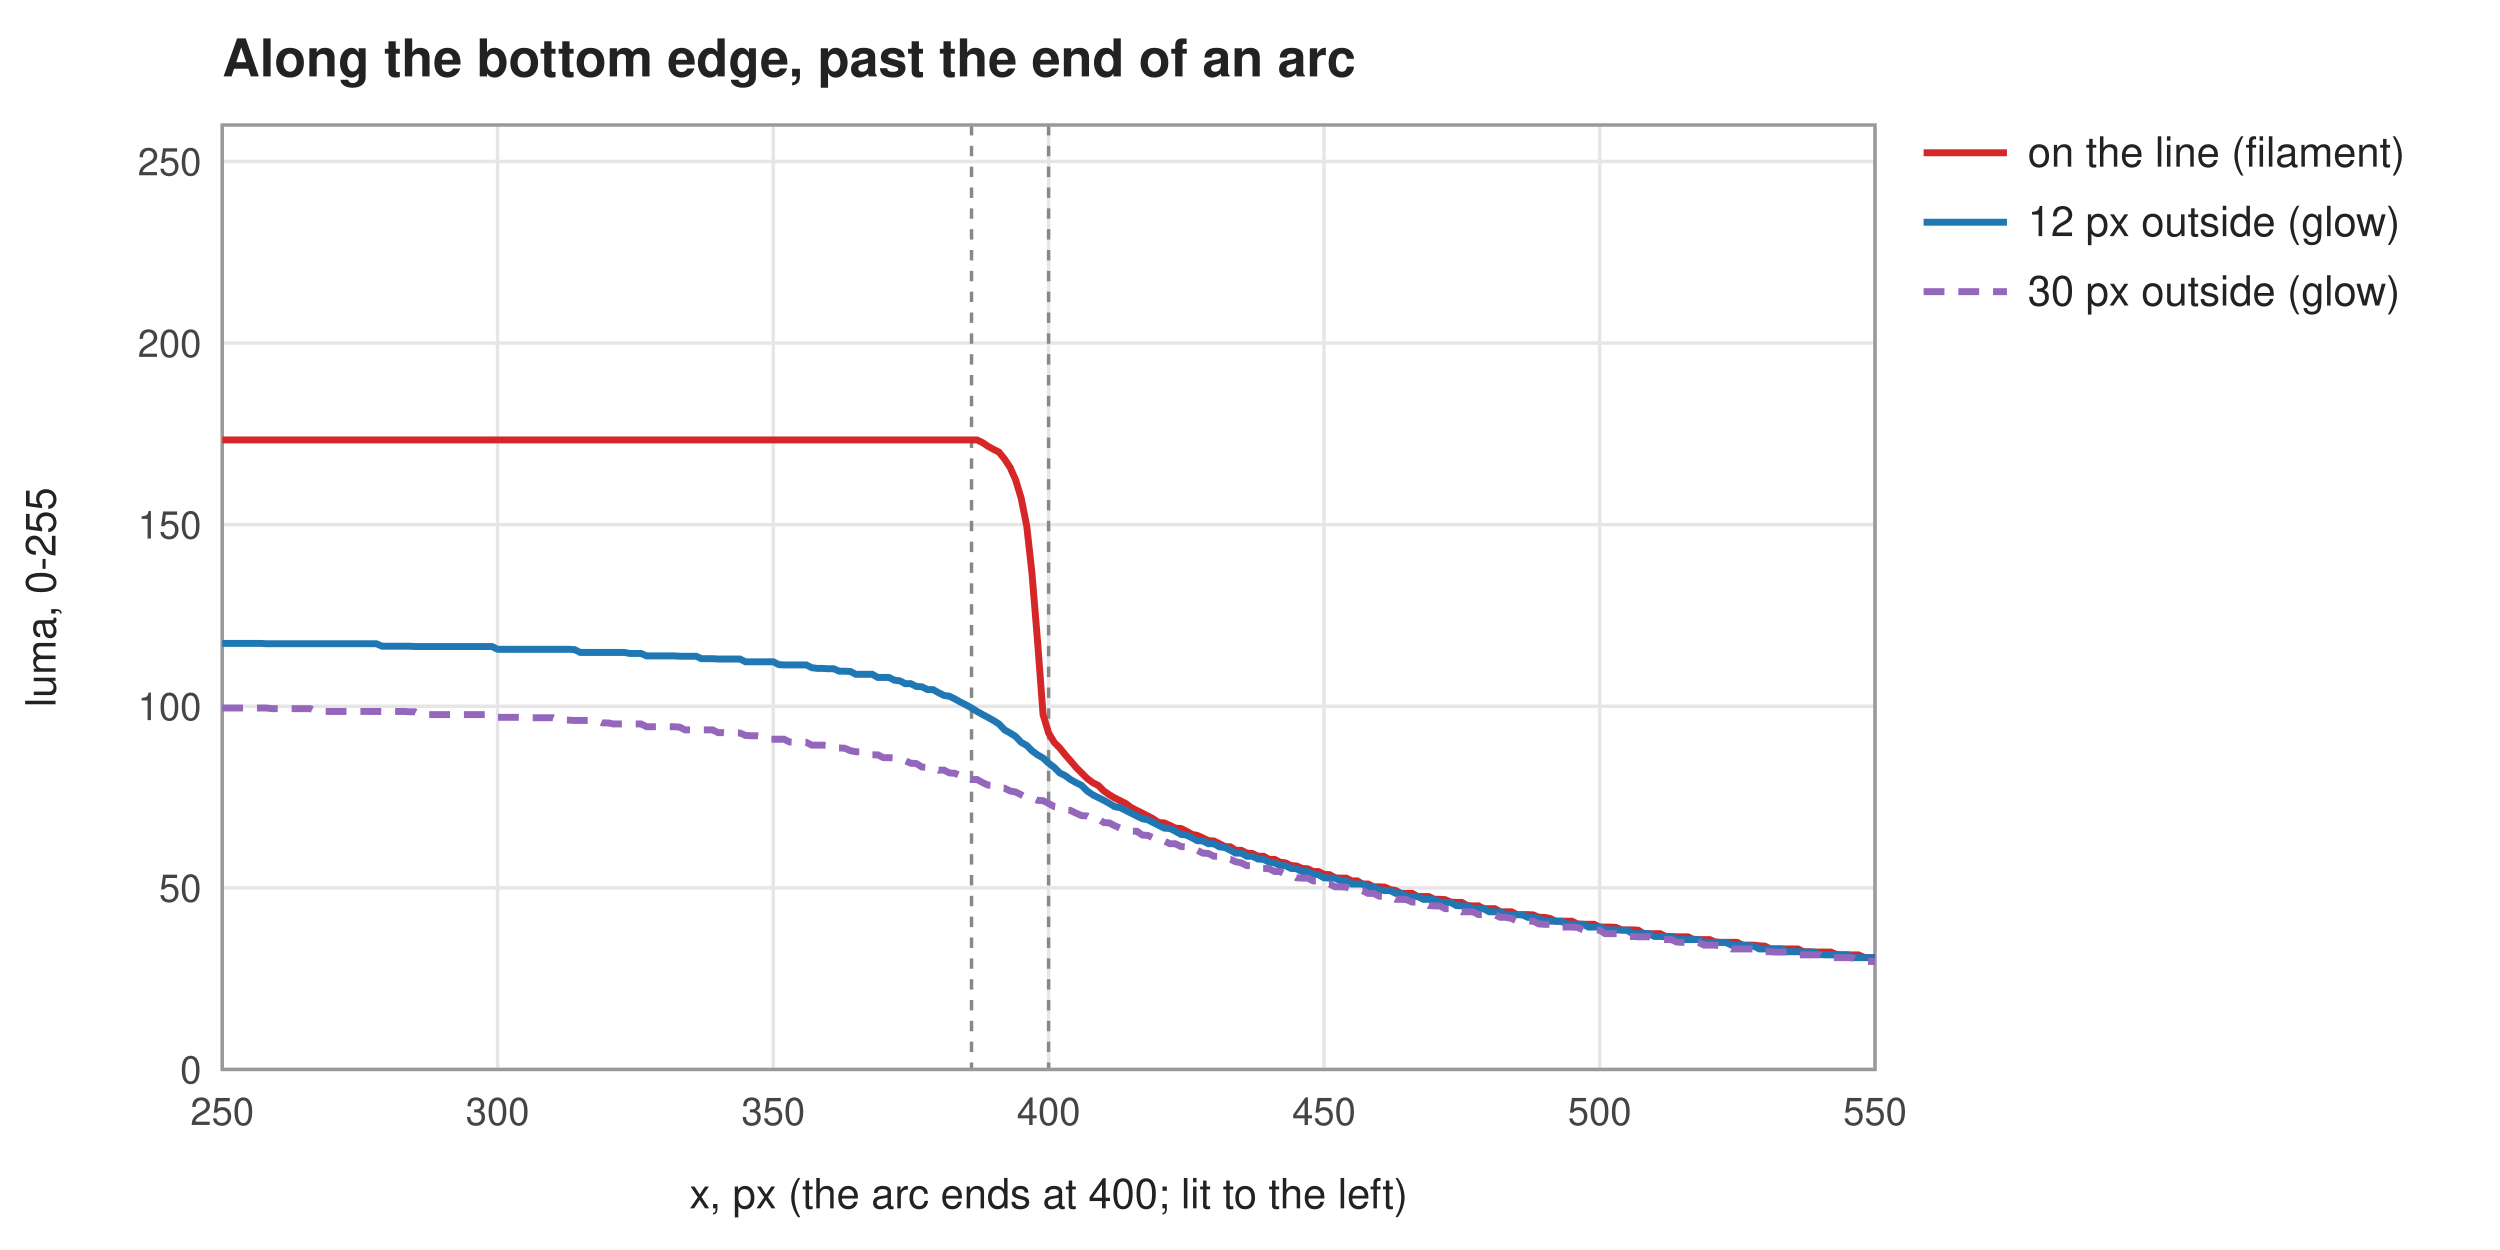
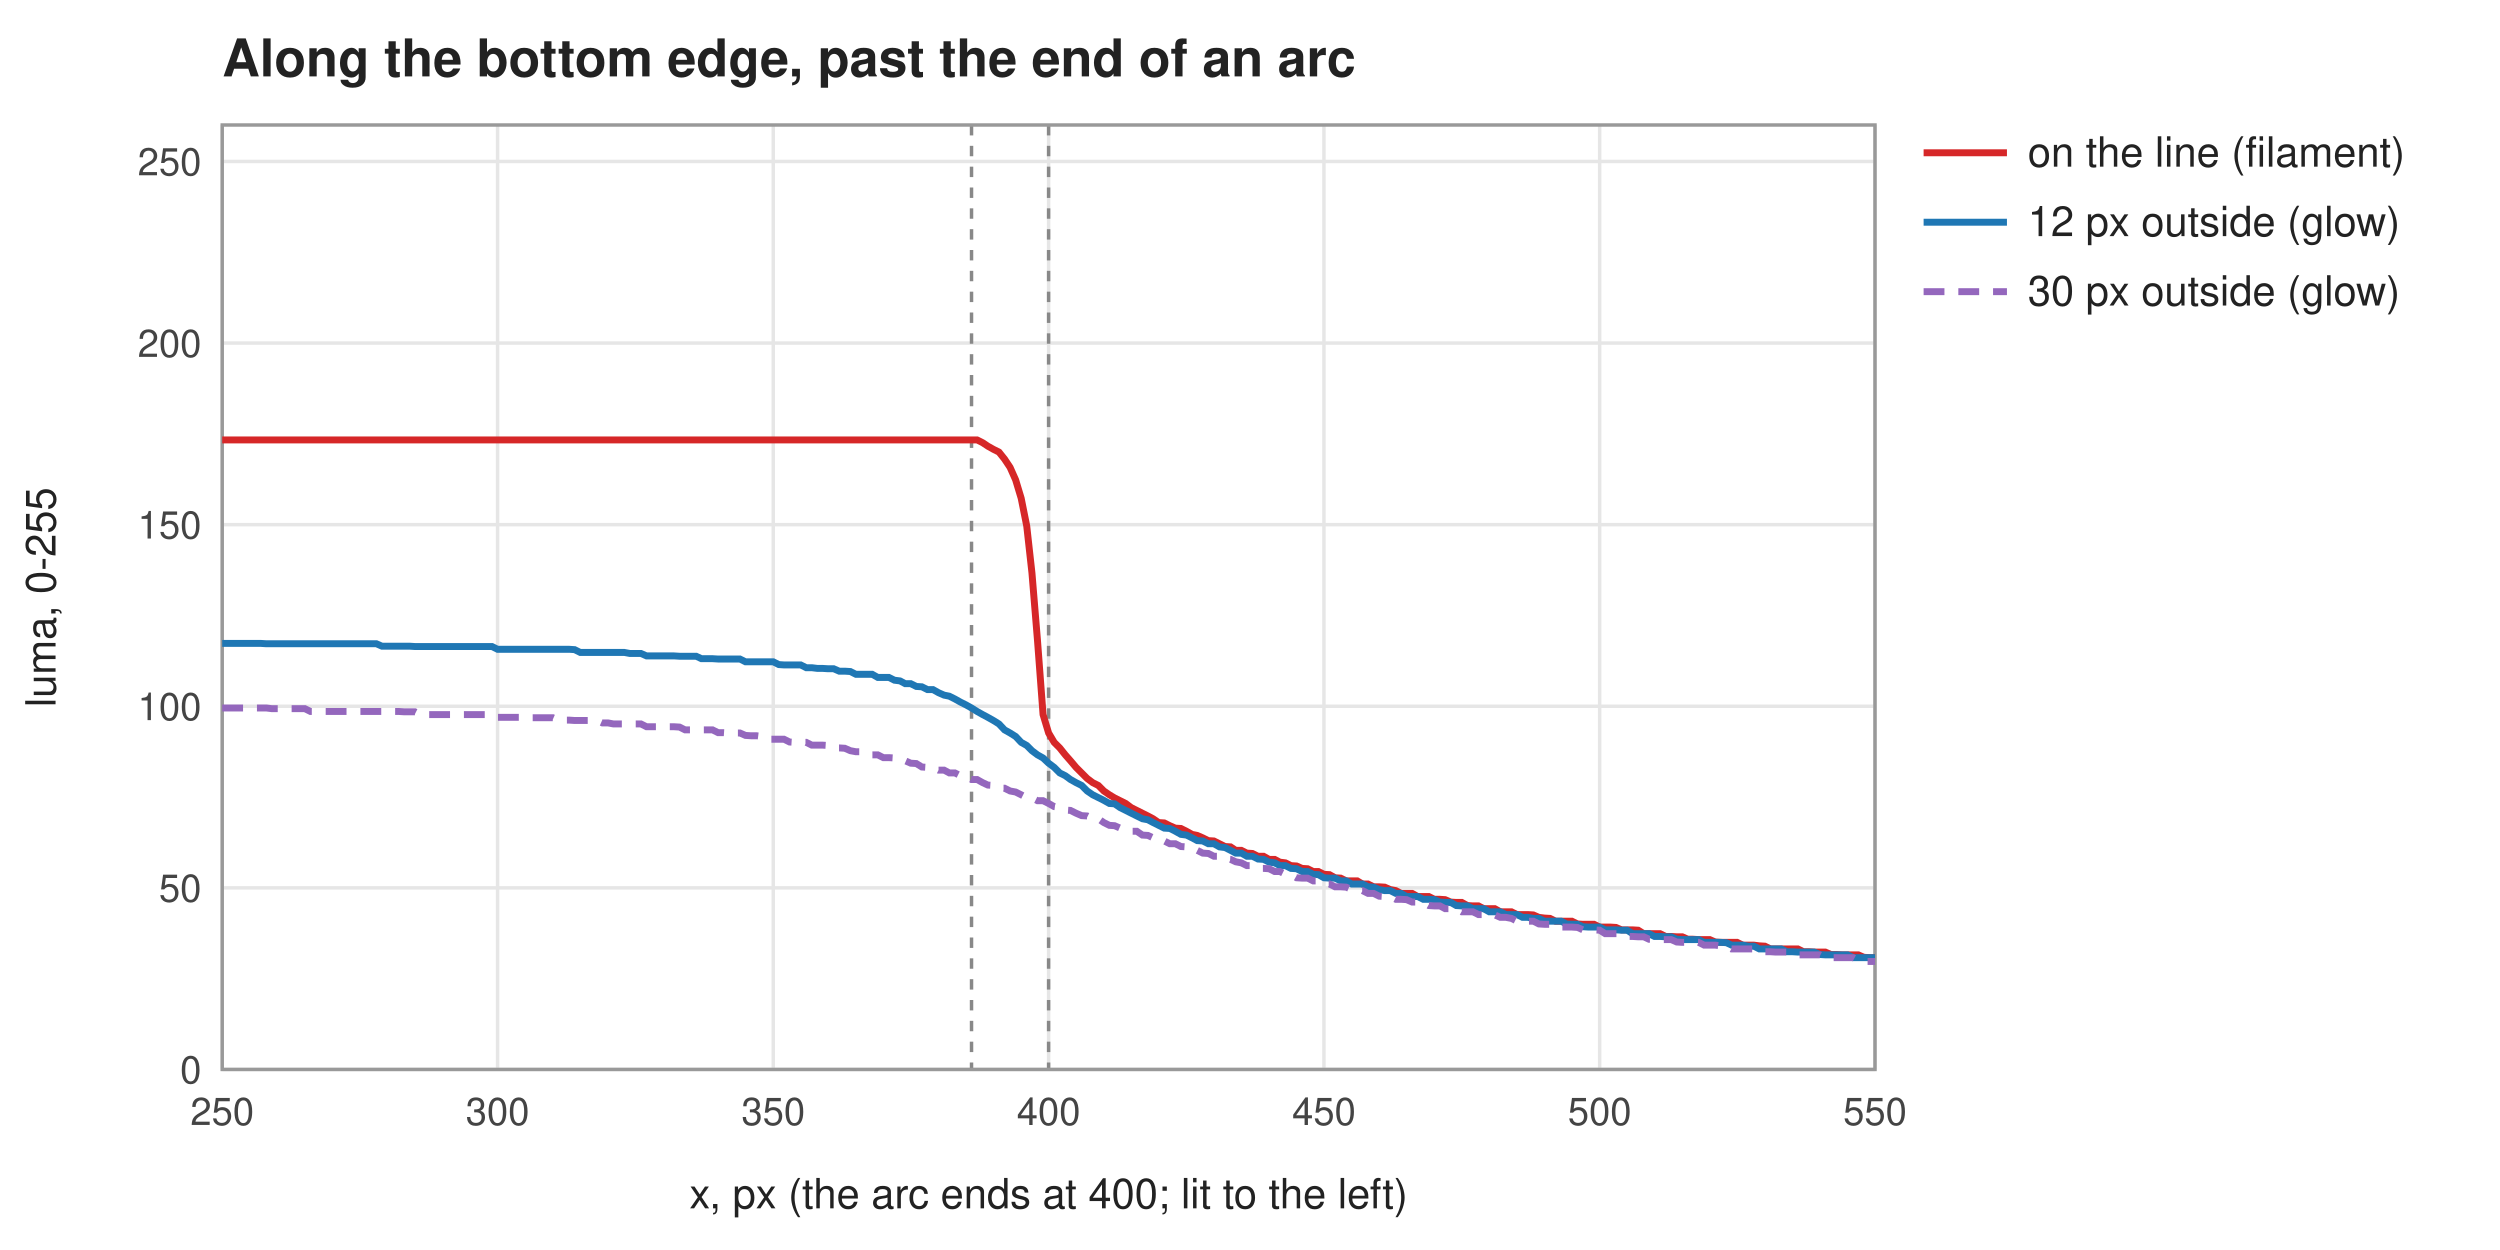
<svg xmlns="http://www.w3.org/2000/svg" width="720" height="360" viewBox="0 0 720 360" font-family="Helvetica, Arial, sans-serif">
  <rect width="100%" height="100%" fill="#ffffff" />
  <text x="64" y="22" font-size="15" font-weight="bold" fill="#222">Along the bottom edge, past the end of an arc</text>
  <line x1="64.0" y1="36" x2="64.0" y2="308" stroke="#e6e6e6" />
  <text x="64.0" y="324" font-size="11" fill="#444" text-anchor="middle">250</text>
  <line x1="143.3" y1="36" x2="143.3" y2="308" stroke="#e6e6e6" />
  <text x="143.3" y="324" font-size="11" fill="#444" text-anchor="middle">300</text>
  <line x1="222.7" y1="36" x2="222.7" y2="308" stroke="#e6e6e6" />
  <text x="222.7" y="324" font-size="11" fill="#444" text-anchor="middle">350</text>
  <line x1="302.0" y1="36" x2="302.0" y2="308" stroke="#e6e6e6" />
  <text x="302.0" y="324" font-size="11" fill="#444" text-anchor="middle">400</text>
  <line x1="381.3" y1="36" x2="381.3" y2="308" stroke="#e6e6e6" />
  <text x="381.3" y="324" font-size="11" fill="#444" text-anchor="middle">450</text>
  <line x1="460.7" y1="36" x2="460.7" y2="308" stroke="#e6e6e6" />
  <text x="460.7" y="324" font-size="11" fill="#444" text-anchor="middle">500</text>
  <line x1="540.0" y1="36" x2="540.0" y2="308" stroke="#e6e6e6" />
  <text x="540.0" y="324" font-size="11" fill="#444" text-anchor="middle">550</text>
  <line x1="64" y1="308.0" x2="540" y2="308.0" stroke="#e6e6e6" />
  <text x="58" y="312.0" font-size="11" fill="#444" text-anchor="end">0</text>
  <line x1="64" y1="255.7" x2="540" y2="255.7" stroke="#e6e6e6" />
  <text x="58" y="259.7" font-size="11" fill="#444" text-anchor="end">50</text>
  <line x1="64" y1="203.4" x2="540" y2="203.4" stroke="#e6e6e6" />
  <text x="58" y="207.4" font-size="11" fill="#444" text-anchor="end">100</text>
  <line x1="64" y1="151.1" x2="540" y2="151.1" stroke="#e6e6e6" />
  <text x="58" y="155.1" font-size="11" fill="#444" text-anchor="end">150</text>
  <line x1="64" y1="98.8" x2="540" y2="98.8" stroke="#e6e6e6" />
  <text x="58" y="102.8" font-size="11" fill="#444" text-anchor="end">200</text>
  <line x1="64" y1="46.5" x2="540" y2="46.5" stroke="#e6e6e6" />
  <text x="58" y="50.5" font-size="11" fill="#444" text-anchor="end">250</text>
  <line x1="279.8" y1="36" x2="279.8" y2="308" stroke="#888" stroke-dasharray="3,3" />
  <line x1="302.0" y1="36" x2="302.0" y2="308" stroke="#888" stroke-dasharray="3,3" />
  <rect x="64" y="36" width="476" height="272" fill="none" stroke="#999" />
  <text x="302" y="348" font-size="12" fill="#222" text-anchor="middle">x, px (the arc ends at 400; lit to the left)</text>
  <text transform="translate(16,172) rotate(-90)" font-size="12" fill="#222" text-anchor="middle">luma, 0-255</text>
  <clipPath id="plot">
    <rect x="64" y="36" width="476" height="272" />
  </clipPath>
-   <polyline clip-path="url(#plot)" fill="none" stroke="#d62728" stroke-width="2" points="64.0,126.7 65.6,126.7 67.2,126.7 68.8,126.7 70.3,126.7 71.9,126.7 73.5,126.7 75.1,126.7 76.7,126.7 78.3,126.7 79.9,126.7 81.5,126.7 83.0,126.7 84.6,126.7 86.2,126.7 87.8,126.7 89.4,126.7 91.0,126.7 92.6,126.7 94.1,126.7 95.7,126.7 97.3,126.7 98.9,126.7 100.5,126.7 102.1,126.7 103.7,126.7 105.3,126.7 106.8,126.7 108.4,126.7 110.0,126.7 111.6,126.7 113.2,126.7 114.8,126.7 116.4,126.7 117.9,126.7 119.5,126.7 121.1,126.7 122.7,126.7 124.3,126.7 125.9,126.7 127.5,126.7 129.1,126.7 130.6,126.7 132.2,126.7 133.8,126.7 135.4,126.7 137.0,126.7 138.6,126.7 140.2,126.7 141.7,126.7 143.3,126.7 144.9,126.7 146.5,126.7 148.1,126.7 149.7,126.7 151.3,126.7 152.9,126.7 154.4,126.7 156.0,126.7 157.6,126.7 159.2,126.7 160.8,126.7 162.4,126.7 164.0,126.7 165.5,126.7 167.1,126.7 168.7,126.7 170.3,126.7 171.9,126.7 173.5,126.7 175.1,126.7 176.7,126.7 178.2,126.7 179.8,126.7 181.4,126.7 183.0,126.7 184.6,126.7 186.2,126.7 187.8,126.7 189.3,126.7 190.9,126.7 192.5,126.7 194.1,126.7 195.7,126.7 197.3,126.7 198.9,126.7 200.5,126.7 202.0,126.7 203.6,126.7 205.2,126.7 206.8,126.7 208.4,126.7 210.0,126.7 211.6,126.7 213.1,126.7 214.7,126.7 216.3,126.7 217.9,126.7 219.5,126.7 221.1,126.7 222.7,126.7 224.3,126.7 225.8,126.7 227.4,126.7 229.0,126.7 230.6,126.7 232.2,126.7 233.8,126.7 235.4,126.7 236.9,126.7 238.5,126.7 240.1,126.7 241.7,126.7 243.3,126.7 244.9,126.7 246.5,126.7 248.1,126.7 249.6,126.7 251.2,126.7 252.8,126.7 254.4,126.7 256.0,126.7 257.6,126.7 259.2,126.7 260.7,126.7 262.3,126.7 263.9,126.7 265.5,126.7 267.1,126.7 268.7,126.7 270.3,126.7 271.9,126.7 273.4,126.7 275.0,126.7 276.6,126.7 278.2,126.7 279.8,126.7 281.4,126.7 283.0,127.5 284.5,128.5 286.1,129.4 287.7,130.2 289.3,132.2 290.9,134.6 292.5,138.2 294.1,143.5 295.7,151.5 297.2,165.0 298.8,184.5 300.4,205.8 302.0,211.1 303.6,213.8 305.2,215.4 306.8,217.4 308.3,219.1 309.9,221.0 311.5,222.6 313.1,224.2 314.7,225.4 316.3,226.2 317.9,227.8 319.5,228.9 321.0,229.8 322.6,230.6 324.2,231.4 325.8,232.6 327.4,233.4 329.0,234.2 330.6,235.0 332.1,235.8 333.7,236.9 335.3,237.0 336.9,237.7 338.5,238.5 340.1,238.6 341.7,239.4 343.3,240.3 344.8,240.6 346.4,241.3 348.0,242.1 349.6,242.2 351.2,243.0 352.8,243.8 354.4,243.9 355.9,244.9 357.5,244.9 359.1,245.7 360.7,245.8 362.3,246.6 363.9,246.6 365.5,247.5 367.1,247.5 368.6,248.3 370.2,248.5 371.8,249.3 373.4,249.4 375.0,250.1 376.6,250.2 378.2,251.0 379.7,251.0 381.3,251.8 382.9,251.9 384.5,252.8 386.1,252.9 387.7,252.9 389.3,253.7 390.9,253.7 392.4,254.6 394.0,254.6 395.6,255.4 397.2,255.4 398.8,255.5 400.4,256.2 402.0,256.5 403.5,257.3 405.1,257.3 406.7,257.3 408.3,258.2 409.9,258.2 411.5,258.2 413.1,259.0 414.7,259.0 416.2,259.1 417.8,259.8 419.4,259.9 421.0,259.9 422.6,260.8 424.2,260.9 425.8,260.9 427.3,261.7 428.9,261.7 430.5,261.7 432.1,262.6 433.7,262.6 435.3,262.6 436.9,263.4 438.5,263.4 440.0,263.4 441.6,263.5 443.2,264.2 444.8,264.2 446.4,264.5 448.0,265.3 449.6,265.3 451.1,265.3 452.7,265.3 454.3,266.1 455.9,266.2 457.5,266.2 459.1,266.2 460.7,267.0 462.3,267.0 463.8,267.0 465.4,267.1 467.0,267.8 468.6,267.8 470.2,267.8 471.8,267.9 473.4,268.9 474.9,268.9 476.5,268.9 478.1,268.9 479.7,269.7 481.3,269.7 482.9,269.8 484.5,269.8 486.1,269.8 487.6,270.5 489.2,270.6 490.8,270.6 492.4,270.6 494.0,271.3 495.6,271.4 497.2,271.4 498.7,271.4 500.3,271.4 501.9,272.2 503.5,272.2 505.1,272.2 506.7,272.4 508.3,272.5 509.9,273.3 511.4,273.3 513.0,273.3 514.6,273.3 516.2,273.3 517.8,273.3 519.4,274.1 521.0,274.1 522.5,274.2 524.1,274.2 525.7,274.2 527.3,274.2 528.9,274.9 530.5,275.0 532.1,275.0 533.7,275.0 535.2,275.0 536.8,275.7 538.4,275.8 540.0,275.8 " />
+   <polyline clip-path="url(#plot)" fill="none" stroke="#d62728" stroke-width="2" points="64.0,126.7 65.6,126.7 67.2,126.7 68.8,126.7 70.3,126.7 71.9,126.7 73.5,126.7 75.1,126.7 76.7,126.7 78.3,126.7 79.9,126.7 81.5,126.7 83.0,126.7 84.6,126.7 86.2,126.7 87.8,126.7 89.4,126.7 91.0,126.7 92.6,126.7 94.1,126.7 95.7,126.7 97.3,126.7 98.9,126.7 100.5,126.7 102.1,126.7 103.7,126.7 105.3,126.7 106.8,126.7 108.4,126.7 110.0,126.7 111.6,126.7 113.2,126.7 114.8,126.7 116.4,126.7 117.9,126.7 119.5,126.7 121.1,126.7 122.7,126.7 124.3,126.7 125.9,126.7 127.5,126.7 129.1,126.7 130.6,126.7 132.2,126.7 133.8,126.7 135.4,126.7 137.0,126.7 138.6,126.7 140.2,126.7 141.7,126.7 143.3,126.7 144.9,126.7 146.5,126.7 148.1,126.7 149.7,126.7 151.3,126.7 152.9,126.7 154.4,126.7 156.0,126.7 157.6,126.7 159.2,126.7 160.8,126.7 162.4,126.7 164.0,126.7 165.5,126.7 167.1,126.7 168.7,126.7 170.3,126.7 171.9,126.7 173.5,126.7 175.1,126.7 176.7,126.7 178.2,126.7 179.8,126.7 181.4,126.7 183.0,126.7 184.6,126.7 186.2,126.7 187.8,126.7 189.3,126.7 190.9,126.7 192.5,126.7 194.1,126.7 195.7,126.7 197.3,126.7 198.9,126.7 200.5,126.7 202.0,126.7 203.6,126.7 205.2,126.7 206.8,126.7 208.4,126.7 210.0,126.7 211.6,126.7 213.1,126.7 214.7,126.7 216.3,126.7 217.9,126.7 219.5,126.7 221.1,126.7 222.7,126.7 224.3,126.7 225.8,126.7 227.4,126.7 229.0,126.7 230.6,126.7 232.2,126.7 233.8,126.7 235.4,126.7 236.9,126.7 238.5,126.7 240.1,126.7 241.7,126.7 243.3,126.7 244.9,126.7 246.5,126.7 248.1,126.7 249.6,126.7 251.2,126.7 252.8,126.7 254.4,126.7 256.0,126.7 257.6,126.7 259.2,126.7 260.7,126.7 262.3,126.7 263.9,126.7 265.5,126.7 267.1,126.7 268.7,126.7 270.3,126.7 271.9,126.7 273.4,126.7 275.0,126.7 276.6,126.7 278.2,126.7 279.8,126.7 281.4,126.7 283.0,127.5 284.5,128.5 286.1,129.4 287.7,130.2 289.3,132.2 290.9,134.6 292.5,138.2 294.1,143.5 295.7,151.5 297.2,165.0 298.8,184.5 300.4,205.8 302.0,211.1 303.6,213.8 305.2,215.4 306.8,217.4 308.3,219.1 309.9,221.0 311.5,222.6 313.1,224.2 314.7,225.4 316.3,226.2 317.9,227.8 319.5,228.9 321.0,229.8 322.6,230.6 324.2,231.4 325.8,232.6 327.4,233.4 329.0,234.2 330.6,235.0 332.1,235.8 333.7,236.9 335.3,237.0 336.9,237.8 338.5,238.5 340.1,238.6 341.7,239.4 343.3,240.3 344.8,240.6 346.4,241.3 348.0,242.1 349.6,242.2 351.2,243.0 352.8,243.8 354.4,243.9 355.9,244.9 357.5,244.9 359.1,245.7 360.7,245.8 362.3,246.6 363.9,246.6 365.5,247.5 367.1,247.5 368.6,248.3 370.2,248.5 371.8,249.3 373.4,249.4 375.0,250.1 376.6,250.2 378.2,251.0 379.7,251.0 381.3,251.8 382.9,251.9 384.5,252.8 386.1,252.9 387.7,253.7 389.3,253.7 390.9,253.7 392.4,254.6 394.0,254.6 395.6,255.4 397.2,255.4 398.8,255.5 400.4,256.2 402.0,256.5 403.5,257.3 405.1,257.3 406.7,257.3 408.3,258.2 409.9,258.2 411.5,258.2 413.1,259.0 414.7,259.0 416.2,259.1 417.8,259.8 419.4,259.9 421.0,259.9 422.6,260.8 424.2,260.9 425.8,260.9 427.3,261.7 428.9,261.7 430.5,261.7 432.1,262.6 433.7,262.6 435.3,262.6 436.9,263.4 438.5,263.4 440.0,263.4 441.6,263.5 443.2,264.2 444.8,264.4 446.4,264.5 448.0,265.3 449.6,265.3 451.1,265.3 452.7,265.3 454.3,266.1 455.9,266.2 457.5,266.2 459.1,266.2 460.7,267.0 462.3,267.0 463.8,267.0 465.4,267.1 467.0,267.8 468.6,267.8 470.2,267.8 471.8,267.9 473.4,268.9 474.9,268.9 476.5,268.9 478.1,268.9 479.7,269.7 481.3,269.7 482.9,269.8 484.5,269.8 486.1,270.5 487.6,270.5 489.2,270.6 490.8,270.6 492.4,270.6 494.0,271.3 495.6,271.4 497.2,271.4 498.7,271.4 500.3,271.4 501.9,272.2 503.5,272.2 505.1,272.2 506.7,272.4 508.3,272.5 509.9,273.3 511.4,273.3 513.0,273.3 514.6,273.3 516.2,273.3 517.8,273.3 519.4,274.1 521.0,274.1 522.5,274.2 524.1,274.2 525.7,274.2 527.3,274.9 528.9,274.9 530.5,275.0 532.1,275.0 533.7,275.0 535.2,275.0 536.8,275.7 538.4,275.8 540.0,275.8 " />
  <line x1="554" y1="44" x2="578" y2="44" stroke="#d62728" stroke-width="2" />
  <text x="584" y="48" font-size="12" fill="#222">on the line (filament)</text>
-   <polyline clip-path="url(#plot)" fill="none" stroke="#1f77b4" stroke-width="2" points="64.0,185.3 65.6,185.3 67.2,185.3 68.8,185.3 70.3,185.3 71.9,185.3 73.5,185.3 75.1,185.3 76.7,185.4 78.3,185.4 79.9,185.4 81.5,185.4 83.0,185.4 84.6,185.4 86.2,185.4 87.8,185.4 89.4,185.4 91.0,185.4 92.6,185.4 94.1,185.4 95.7,185.4 97.3,185.4 98.9,185.4 100.5,185.4 102.1,185.4 103.7,185.4 105.3,185.4 106.8,185.4 108.4,185.4 110.0,186.1 111.6,186.1 113.2,186.1 114.8,186.1 116.4,186.1 117.9,186.1 119.5,186.2 121.1,186.2 122.7,186.2 124.3,186.2 125.9,186.2 127.5,186.2 129.1,186.2 130.6,186.2 132.2,186.2 133.8,186.2 135.4,186.2 137.0,186.2 138.6,186.2 140.2,186.2 141.7,186.2 143.3,187.0 144.9,187.0 146.5,187.0 148.1,187.0 149.7,187.0 151.3,187.0 152.9,187.0 154.4,187.0 156.0,187.0 157.6,187.0 159.2,187.0 160.8,187.0 162.4,187.0 164.0,187.0 165.5,187.1 167.1,187.9 168.7,187.9 170.3,187.9 171.9,187.9 173.5,187.9 175.1,187.9 176.7,187.9 178.2,187.9 179.8,187.9 181.4,188.2 183.0,188.2 184.6,188.2 186.2,188.9 187.8,188.9 189.3,188.9 190.9,188.9 192.5,188.9 194.1,188.9 195.7,189.0 197.3,189.0 198.9,189.0 200.5,189.0 202.0,189.7 203.6,189.7 205.2,189.7 206.8,189.8 208.4,189.8 210.0,189.8 211.6,189.8 213.1,189.8 214.7,190.6 216.3,190.6 217.9,190.6 219.5,190.6 221.1,190.6 222.7,190.6 224.3,191.4 225.8,191.5 227.4,191.5 229.0,191.5 230.6,191.5 232.2,191.5 233.8,192.3 235.4,192.5 236.9,192.5 238.5,192.6 240.1,192.6 241.7,193.3 243.3,193.3 244.9,193.4 246.5,194.2 248.1,194.2 249.6,194.2 251.2,194.2 252.8,195.1 254.4,195.1 256.0,195.1 257.6,195.9 259.2,196.1 260.7,196.9 262.3,196.9 263.9,197.7 265.5,197.8 267.1,198.6 268.7,198.6 270.3,199.5 271.9,200.3 273.4,200.5 275.0,201.3 276.6,202.2 278.2,203.0 279.8,203.9 281.4,204.9 283.0,205.8 284.5,206.6 286.1,207.5 287.7,208.5 289.3,210.2 290.9,211.1 292.5,212.1 294.1,213.8 295.7,214.7 297.2,216.2 298.8,217.4 300.4,218.3 302.0,219.8 303.6,221.0 305.2,222.6 306.8,223.4 308.3,224.5 309.9,225.4 311.5,226.2 313.1,227.8 314.7,228.9 316.3,229.7 317.9,230.5 319.5,231.4 321.0,232.3 322.6,232.6 324.2,233.4 325.8,234.2 327.4,235.0 329.0,235.8 330.6,236.1 332.1,236.9 333.7,237.7 335.3,238.5 336.9,238.6 338.5,239.4 340.1,240.3 341.7,240.5 343.3,241.3 344.8,242.1 346.4,242.2 348.0,243.0 349.6,243.0 351.2,243.9 352.8,244.1 354.4,244.9 355.9,245.7 357.5,245.7 359.1,246.6 360.7,246.6 362.3,247.4 363.9,247.5 365.5,248.3 367.1,248.5 368.6,249.3 370.2,249.3 371.8,250.1 373.4,250.2 375.0,251.0 376.6,251.0 378.2,251.8 379.7,251.9 381.3,252.8 382.9,252.9 384.5,252.9 386.1,253.7 387.7,253.7 389.3,254.6 390.9,254.6 392.4,254.6 394.0,255.4 395.6,255.5 397.2,256.2 398.8,256.5 400.4,256.5 402.0,257.3 403.5,257.3 405.1,258.1 406.7,258.2 408.3,258.2 409.9,259.0 411.5,259.0 413.1,259.1 414.7,259.8 416.2,259.9 417.8,259.9 419.4,260.8 421.0,260.9 422.6,260.9 424.2,261.7 425.8,261.7 427.3,261.7 428.9,262.6 430.5,262.6 432.1,262.6 433.7,263.4 435.3,263.4 436.9,263.4 438.5,263.5 440.0,264.2 441.6,264.2 443.2,264.5 444.8,265.3 446.4,265.3 448.0,265.3 449.6,265.3 451.1,266.1 452.7,266.2 454.3,266.2 455.9,266.2 457.5,267.0 459.1,267.0 460.7,267.0 462.3,267.8 463.8,267.8 465.4,267.8 467.0,267.9 468.6,267.9 470.2,268.9 471.8,268.9 473.4,268.9 474.9,268.9 476.5,269.7 478.1,269.7 479.7,269.8 481.3,269.8 482.9,270.5 484.5,270.6 486.1,270.6 487.6,270.6 489.2,270.6 490.8,271.4 492.4,271.4 494.0,271.4 495.6,271.4 497.2,271.5 498.7,272.2 500.3,272.2 501.9,272.2 503.5,272.4 505.1,272.5 506.7,273.3 508.3,273.3 509.9,273.3 511.4,273.3 513.0,273.3 514.6,274.1 516.2,274.1 517.8,274.1 519.4,274.2 521.0,274.2 522.5,274.2 524.1,274.9 525.7,275.0 527.3,275.0 528.9,275.0 530.5,275.0 532.1,275.0 533.7,275.8 535.2,275.8 536.8,275.8 538.4,275.8 540.0,275.8 " />
+   <polyline clip-path="url(#plot)" fill="none" stroke="#1f77b4" stroke-width="2" points="64.0,185.3 65.6,185.3 67.2,185.3 68.8,185.3 70.3,185.3 71.9,185.3 73.5,185.3 75.1,185.3 76.7,185.4 78.3,185.4 79.9,185.4 81.5,185.4 83.0,185.4 84.6,185.4 86.2,185.4 87.8,185.4 89.4,185.4 91.0,185.4 92.6,185.4 94.1,185.4 95.7,185.4 97.3,185.4 98.9,185.4 100.5,185.4 102.1,185.4 103.7,185.4 105.3,185.4 106.8,185.4 108.4,185.4 110.0,186.1 111.6,186.1 113.2,186.1 114.8,186.1 116.4,186.1 117.9,186.1 119.5,186.2 121.1,186.2 122.7,186.2 124.3,186.2 125.9,186.2 127.5,186.2 129.1,186.2 130.6,186.2 132.2,186.2 133.8,186.2 135.4,186.2 137.0,186.2 138.6,186.2 140.2,186.2 141.7,186.2 143.3,187.0 144.9,187.0 146.5,187.0 148.1,187.0 149.7,187.0 151.3,187.0 152.9,187.0 154.4,187.0 156.0,187.0 157.6,187.0 159.2,187.0 160.8,187.0 162.4,187.0 164.0,187.0 165.5,187.1 167.1,187.9 168.7,187.9 170.3,187.9 171.9,187.9 173.5,187.9 175.1,187.9 176.7,187.9 178.2,187.9 179.8,187.9 181.4,188.2 183.0,188.2 184.6,188.2 186.2,188.9 187.8,188.9 189.3,188.9 190.9,188.9 192.5,188.9 194.1,188.9 195.7,189.0 197.3,189.0 198.9,189.0 200.5,189.0 202.0,189.7 203.6,189.7 205.2,189.7 206.8,189.8 208.4,189.8 210.0,189.8 211.6,189.8 213.1,189.8 214.7,190.6 216.3,190.6 217.9,190.6 219.5,190.6 221.1,190.6 222.7,190.6 224.3,191.4 225.8,191.5 227.4,191.5 229.0,191.5 230.6,191.5 232.2,192.3 233.8,192.3 235.4,192.5 236.9,192.5 238.5,192.6 240.1,192.6 241.7,193.3 243.3,193.3 244.9,193.4 246.5,194.2 248.1,194.2 249.6,194.2 251.2,194.2 252.8,195.1 254.4,195.1 256.0,195.1 257.6,195.9 259.2,196.1 260.7,196.9 262.3,196.9 263.9,197.7 265.5,197.8 267.1,198.6 268.7,198.6 270.3,199.5 271.9,200.2 273.4,200.5 275.0,201.3 276.6,202.2 278.2,203.0 279.8,203.9 281.4,204.9 283.0,205.8 284.5,206.6 286.1,207.5 287.7,208.5 289.3,210.2 290.9,211.1 292.5,212.1 294.1,213.8 295.7,214.7 297.2,216.2 298.8,217.4 300.4,218.3 302.0,219.8 303.6,221.0 305.2,222.6 306.8,223.4 308.3,224.5 309.9,225.4 311.5,226.2 313.1,227.8 314.7,228.9 316.3,229.7 317.9,230.5 319.5,231.4 321.0,231.5 322.6,232.6 324.2,233.4 325.8,234.2 327.4,235.0 329.0,235.8 330.6,236.1 332.1,236.9 333.7,237.7 335.3,238.5 336.9,238.6 338.5,239.4 340.1,240.3 341.7,240.5 343.3,241.3 344.8,242.1 346.4,242.2 348.0,243.0 349.6,243.0 351.2,243.9 352.8,244.1 354.4,244.9 355.9,245.7 357.5,245.7 359.1,246.6 360.7,246.6 362.3,247.4 363.9,247.5 365.5,248.3 367.1,248.5 368.6,249.3 370.2,249.3 371.8,250.1 373.4,250.2 375.0,251.0 376.6,251.0 378.2,251.8 379.7,251.9 381.3,252.8 382.9,252.9 384.5,252.9 386.1,253.7 387.7,253.7 389.3,254.6 390.9,254.6 392.4,254.6 394.0,255.4 395.6,255.5 397.2,256.2 398.8,256.5 400.4,256.5 402.0,257.3 403.5,257.3 405.1,258.2 406.7,258.2 408.3,258.2 409.9,259.0 411.5,259.0 413.1,259.1 414.7,259.8 416.2,259.9 417.8,259.9 419.4,260.8 421.0,260.9 422.6,260.9 424.2,261.7 425.8,261.7 427.3,261.7 428.9,262.6 430.5,262.6 432.1,262.6 433.7,263.4 435.3,263.4 436.9,263.4 438.5,264.2 440.0,264.2 441.6,264.5 443.2,264.5 444.8,265.3 446.4,265.3 448.0,265.3 449.6,265.3 451.1,266.1 452.7,266.2 454.3,266.2 455.9,266.9 457.5,267.0 459.1,267.0 460.7,267.0 462.3,267.8 463.8,267.8 465.4,267.8 467.0,267.9 468.6,267.9 470.2,268.9 471.8,268.9 473.4,268.9 474.9,268.9 476.5,269.7 478.1,269.7 479.7,269.8 481.3,269.8 482.9,270.5 484.5,270.6 486.1,270.6 487.6,270.6 489.2,270.6 490.8,271.4 492.4,271.4 494.0,271.4 495.6,271.4 497.2,271.5 498.7,272.2 500.3,272.2 501.9,272.2 503.5,272.5 505.1,272.5 506.7,273.3 508.3,273.3 509.9,273.3 511.4,273.3 513.0,273.3 514.6,274.1 516.2,274.1 517.8,274.2 519.4,274.2 521.0,274.2 522.5,274.2 524.1,274.9 525.7,275.0 527.3,275.0 528.9,275.0 530.5,275.0 532.1,275.0 533.7,275.8 535.2,275.8 536.8,275.8 538.4,275.8 540.0,275.8 " />
  <line x1="554" y1="64" x2="578" y2="64" stroke="#1f77b4" stroke-width="2" />
  <text x="584" y="68" font-size="12" fill="#222">12 px outside (glow)</text>
-   <polyline clip-path="url(#plot)" fill="none" stroke="#9467bd" stroke-width="2" stroke-dasharray="6,4" points="64.0,203.9 65.6,203.9 67.2,203.9 68.8,203.9 70.3,203.9 71.9,203.9 73.5,203.9 75.1,203.9 76.7,203.9 78.3,204.1 79.9,204.1 81.5,204.1 83.0,204.1 84.6,204.1 86.2,204.1 87.8,204.1 89.4,204.1 91.0,204.9 92.6,204.9 94.1,204.9 95.7,204.9 97.3,204.9 98.9,204.9 100.5,204.9 102.1,204.9 103.7,204.9 105.3,204.9 106.8,204.9 108.4,204.9 110.0,204.9 111.6,204.9 113.2,204.9 114.8,204.9 116.4,204.9 117.9,205.0 119.5,205.0 121.1,205.8 122.7,205.8 124.3,205.8 125.9,205.8 127.5,205.8 129.1,205.8 130.6,205.8 132.2,205.8 133.8,205.8 135.4,205.8 137.0,205.8 138.6,205.8 140.2,205.8 141.7,205.8 143.3,206.6 144.9,206.6 146.5,206.6 148.1,206.6 149.7,206.6 151.3,206.6 152.9,206.7 154.4,206.7 156.0,206.7 157.6,206.7 159.2,206.7 160.8,207.4 162.4,207.4 164.0,207.4 165.5,207.5 167.1,207.5 168.7,207.5 170.3,207.5 171.9,207.5 173.5,208.2 175.1,208.2 176.7,208.5 178.2,208.5 179.8,208.5 181.4,208.5 183.0,208.5 184.6,208.5 186.2,209.3 187.8,209.3 189.3,209.3 190.9,209.3 192.5,209.3 194.1,209.3 195.7,209.4 197.3,210.2 198.9,210.2 200.5,210.2 202.0,210.2 203.6,210.2 205.2,210.2 206.8,211.0 208.4,211.0 210.0,211.1 211.6,211.1 213.1,211.1 214.7,211.8 216.3,211.9 217.9,211.9 219.5,212.1 221.1,212.9 222.7,212.9 224.3,212.9 225.8,212.9 227.4,213.7 229.0,213.8 230.6,213.8 232.2,213.8 233.8,214.6 235.4,214.6 236.9,214.6 238.5,214.7 240.1,215.4 241.7,215.4 243.3,215.5 244.9,216.2 246.5,216.5 248.1,216.5 249.6,217.3 251.2,217.4 252.8,217.4 254.4,218.2 256.0,218.2 257.6,218.3 259.2,219.0 260.7,219.1 262.3,219.8 263.9,219.9 265.5,220.9 267.1,221.0 268.7,221.0 270.3,221.8 271.9,221.8 273.4,222.6 275.0,222.7 276.6,223.4 278.2,223.5 279.8,224.5 281.4,224.5 283.0,225.4 284.5,226.1 286.1,226.2 287.7,227.0 289.3,227.0 290.9,227.8 292.5,228.1 294.1,228.9 295.7,229.7 297.2,229.8 298.8,230.5 300.4,230.6 302.0,231.4 303.6,232.3 305.2,232.5 306.8,233.3 308.3,233.4 309.9,234.2 311.5,234.9 313.1,235.0 314.7,235.8 316.3,235.8 317.9,236.9 319.5,237.0 321.0,237.8 322.6,238.5 324.2,238.6 325.8,239.4 327.4,239.4 329.0,240.5 330.6,240.6 332.1,241.3 333.7,242.1 335.3,242.2 336.9,243.0 338.5,243.0 340.1,243.8 341.7,243.9 343.3,244.9 344.8,244.9 346.4,245.7 348.0,245.8 349.6,246.6 351.2,246.6 352.8,247.4 354.4,247.5 355.9,248.2 357.5,248.5 359.1,249.3 360.7,249.3 362.3,250.1 363.9,250.1 365.5,250.2 367.1,251.0 368.6,251.0 370.2,251.8 371.8,251.9 373.4,252.8 375.0,252.9 376.6,252.9 378.2,253.7 379.7,253.7 381.3,254.6 382.9,254.6 384.5,255.4 386.1,255.4 387.7,255.5 389.3,256.2 390.9,256.5 392.4,256.5 394.0,257.3 395.6,257.3 397.2,258.1 398.8,258.2 400.4,258.2 402.0,259.0 403.5,259.0 405.1,259.1 406.7,259.8 408.3,259.8 409.9,259.9 411.5,260.8 413.1,260.9 414.7,260.9 416.2,261.7 417.8,261.7 419.4,261.7 421.0,262.6 422.6,262.6 424.2,262.6 425.8,263.4 427.3,263.4 428.9,263.4 430.5,263.5 432.1,264.2 433.7,264.2 435.3,264.5 436.9,265.3 438.5,265.3 440.0,265.3 441.6,265.3 443.2,266.1 444.8,266.2 446.4,266.2 448.0,266.2 449.6,267.0 451.1,267.0 452.7,267.0 454.3,267.1 455.9,267.8 457.5,267.8 459.1,267.8 460.7,267.9 462.3,268.9 463.8,268.9 465.4,268.9 467.0,268.9 468.6,269.7 470.2,269.7 471.8,269.8 473.4,269.8 474.9,269.8 476.5,270.5 478.1,270.6 479.7,270.6 481.3,270.6 482.9,271.3 484.5,271.4 486.1,271.4 487.6,271.4 489.2,271.4 490.8,272.2 492.4,272.2 494.0,272.2 495.6,272.4 497.2,272.5 498.7,273.3 500.3,273.3 501.9,273.3 503.5,273.3 505.1,273.3 506.7,274.1 508.3,274.1 509.9,274.1 511.4,274.2 513.0,274.2 514.6,274.2 516.2,274.9 517.8,275.0 519.4,275.0 521.0,275.0 522.5,275.0 524.1,275.0 525.7,275.8 527.3,275.8 528.9,275.8 530.5,275.8 532.1,275.8 533.7,275.9 535.2,276.6 536.8,276.9 538.4,276.9 540.0,276.9 " />
+   <polyline clip-path="url(#plot)" fill="none" stroke="#9467bd" stroke-width="2" stroke-dasharray="6,4" points="64.0,203.9 65.6,203.9 67.2,203.9 68.8,203.9 70.3,203.9 71.9,203.9 73.5,203.9 75.1,203.9 76.7,203.9 78.3,204.1 79.9,204.1 81.5,204.1 83.0,204.1 84.6,204.1 86.2,204.1 87.8,204.1 89.4,204.9 91.0,204.9 92.6,204.9 94.1,204.9 95.7,204.9 97.3,204.9 98.9,204.9 100.5,204.9 102.1,204.9 103.7,204.9 105.3,204.9 106.8,204.9 108.4,204.9 110.0,204.9 111.6,204.9 113.2,204.9 114.8,204.9 116.4,205.0 117.9,205.0 119.5,205.0 121.1,205.8 122.7,205.8 124.3,205.8 125.9,205.8 127.5,205.8 129.1,205.8 130.6,205.8 132.2,205.8 133.8,205.8 135.4,205.8 137.0,205.8 138.6,205.8 140.2,205.8 141.7,205.8 143.3,206.6 144.9,206.6 146.5,206.6 148.1,206.6 149.7,206.6 151.3,206.6 152.9,206.7 154.4,206.7 156.0,206.7 157.6,206.7 159.2,206.7 160.8,207.4 162.4,207.4 164.0,207.4 165.5,207.5 167.1,207.5 168.7,207.5 170.3,207.5 171.9,207.5 173.5,208.2 175.1,208.2 176.7,208.5 178.2,208.5 179.8,208.5 181.4,208.5 183.0,208.5 184.6,208.5 186.2,209.3 187.8,209.3 189.3,209.3 190.9,209.3 192.5,209.3 194.1,209.3 195.7,209.4 197.3,210.2 198.9,210.2 200.5,210.2 202.0,210.2 203.6,210.2 205.2,210.2 206.8,211.0 208.4,211.0 210.0,211.1 211.6,211.1 213.1,211.1 214.7,211.8 216.3,211.9 217.9,211.9 219.5,212.1 221.1,212.9 222.7,212.9 224.3,212.9 225.8,212.9 227.4,213.7 229.0,213.8 230.6,213.8 232.2,213.8 233.8,214.6 235.4,214.6 236.9,214.6 238.5,214.7 240.1,215.4 241.7,215.4 243.3,215.5 244.9,216.2 246.5,216.5 248.1,216.5 249.6,217.3 251.2,217.4 252.8,217.4 254.4,218.2 256.0,218.2 257.6,218.3 259.2,219.0 260.7,219.1 262.3,219.8 263.9,219.9 265.5,220.9 267.1,221.0 268.7,221.0 270.3,221.8 271.9,221.8 273.4,222.6 275.0,222.6 276.6,223.4 278.2,223.5 279.8,224.5 281.4,224.5 283.0,225.4 284.5,226.1 286.1,226.2 287.7,227.0 289.3,227.0 290.9,227.8 292.5,228.1 294.1,228.9 295.7,229.7 297.2,229.8 298.8,230.6 300.4,230.6 302.0,231.4 303.6,232.3 305.2,232.5 306.8,233.3 308.3,233.4 309.9,234.2 311.5,234.9 313.1,235.0 314.7,235.8 316.3,235.8 317.9,236.9 319.5,237.7 321.0,237.8 322.6,238.5 324.2,238.6 325.8,239.4 327.4,239.4 329.0,240.5 330.6,240.6 332.1,241.3 333.7,242.1 335.3,242.2 336.9,243.0 338.5,243.0 340.1,243.8 341.7,243.9 343.3,244.9 344.8,244.9 346.4,245.7 348.0,245.8 349.6,246.6 351.2,246.6 352.8,247.4 354.4,247.5 355.9,248.2 357.5,248.5 359.1,249.3 360.7,249.3 362.3,250.1 363.9,250.1 365.5,250.2 367.1,251.0 368.6,251.0 370.2,251.8 371.8,251.9 373.4,252.8 375.0,252.9 376.6,252.9 378.2,253.7 379.7,253.7 381.3,254.6 382.9,254.6 384.5,255.4 386.1,255.4 387.7,255.5 389.3,256.2 390.9,256.5 392.4,256.5 394.0,257.3 395.6,257.3 397.2,258.1 398.8,258.2 400.4,258.2 402.0,259.0 403.5,259.0 405.1,259.1 406.7,259.8 408.3,259.8 409.9,259.9 411.5,260.8 413.1,260.9 414.7,260.9 416.2,261.7 417.8,261.7 419.4,261.7 421.0,262.6 422.6,262.6 424.2,262.6 425.8,263.4 427.3,263.4 428.9,263.4 430.5,263.5 432.1,264.2 433.7,264.2 435.3,264.5 436.9,265.3 438.5,265.3 440.0,265.3 441.6,265.3 443.2,266.1 444.8,266.2 446.4,266.2 448.0,266.2 449.6,267.0 451.1,267.0 452.7,267.0 454.3,267.1 455.9,267.8 457.5,267.8 459.1,267.8 460.7,267.9 462.3,268.9 463.8,268.9 465.4,268.9 467.0,268.9 468.6,269.7 470.2,269.7 471.8,269.8 473.4,269.8 474.9,270.5 476.5,270.5 478.1,270.6 479.7,270.6 481.3,270.6 482.9,271.3 484.5,271.4 486.1,271.4 487.6,271.4 489.2,271.4 490.8,272.2 492.4,272.2 494.0,272.2 495.6,272.4 497.2,272.5 498.7,273.3 500.3,273.3 501.9,273.3 503.5,273.3 505.1,273.3 506.7,274.1 508.3,274.1 509.9,274.1 511.4,274.2 513.0,274.2 514.6,274.2 516.2,274.9 517.8,275.0 519.4,275.0 521.0,275.0 522.5,275.0 524.1,275.0 525.7,275.8 527.3,275.8 528.9,275.8 530.5,275.8 532.1,275.8 533.7,275.8 535.2,276.6 536.8,276.9 538.4,276.9 540.0,276.9 " />
  <line x1="554" y1="84" x2="578" y2="84" stroke="#9467bd" stroke-width="2" stroke-dasharray="6,4" />
  <text x="584" y="88" font-size="12" fill="#222">30 px outside (glow)</text>
</svg>
